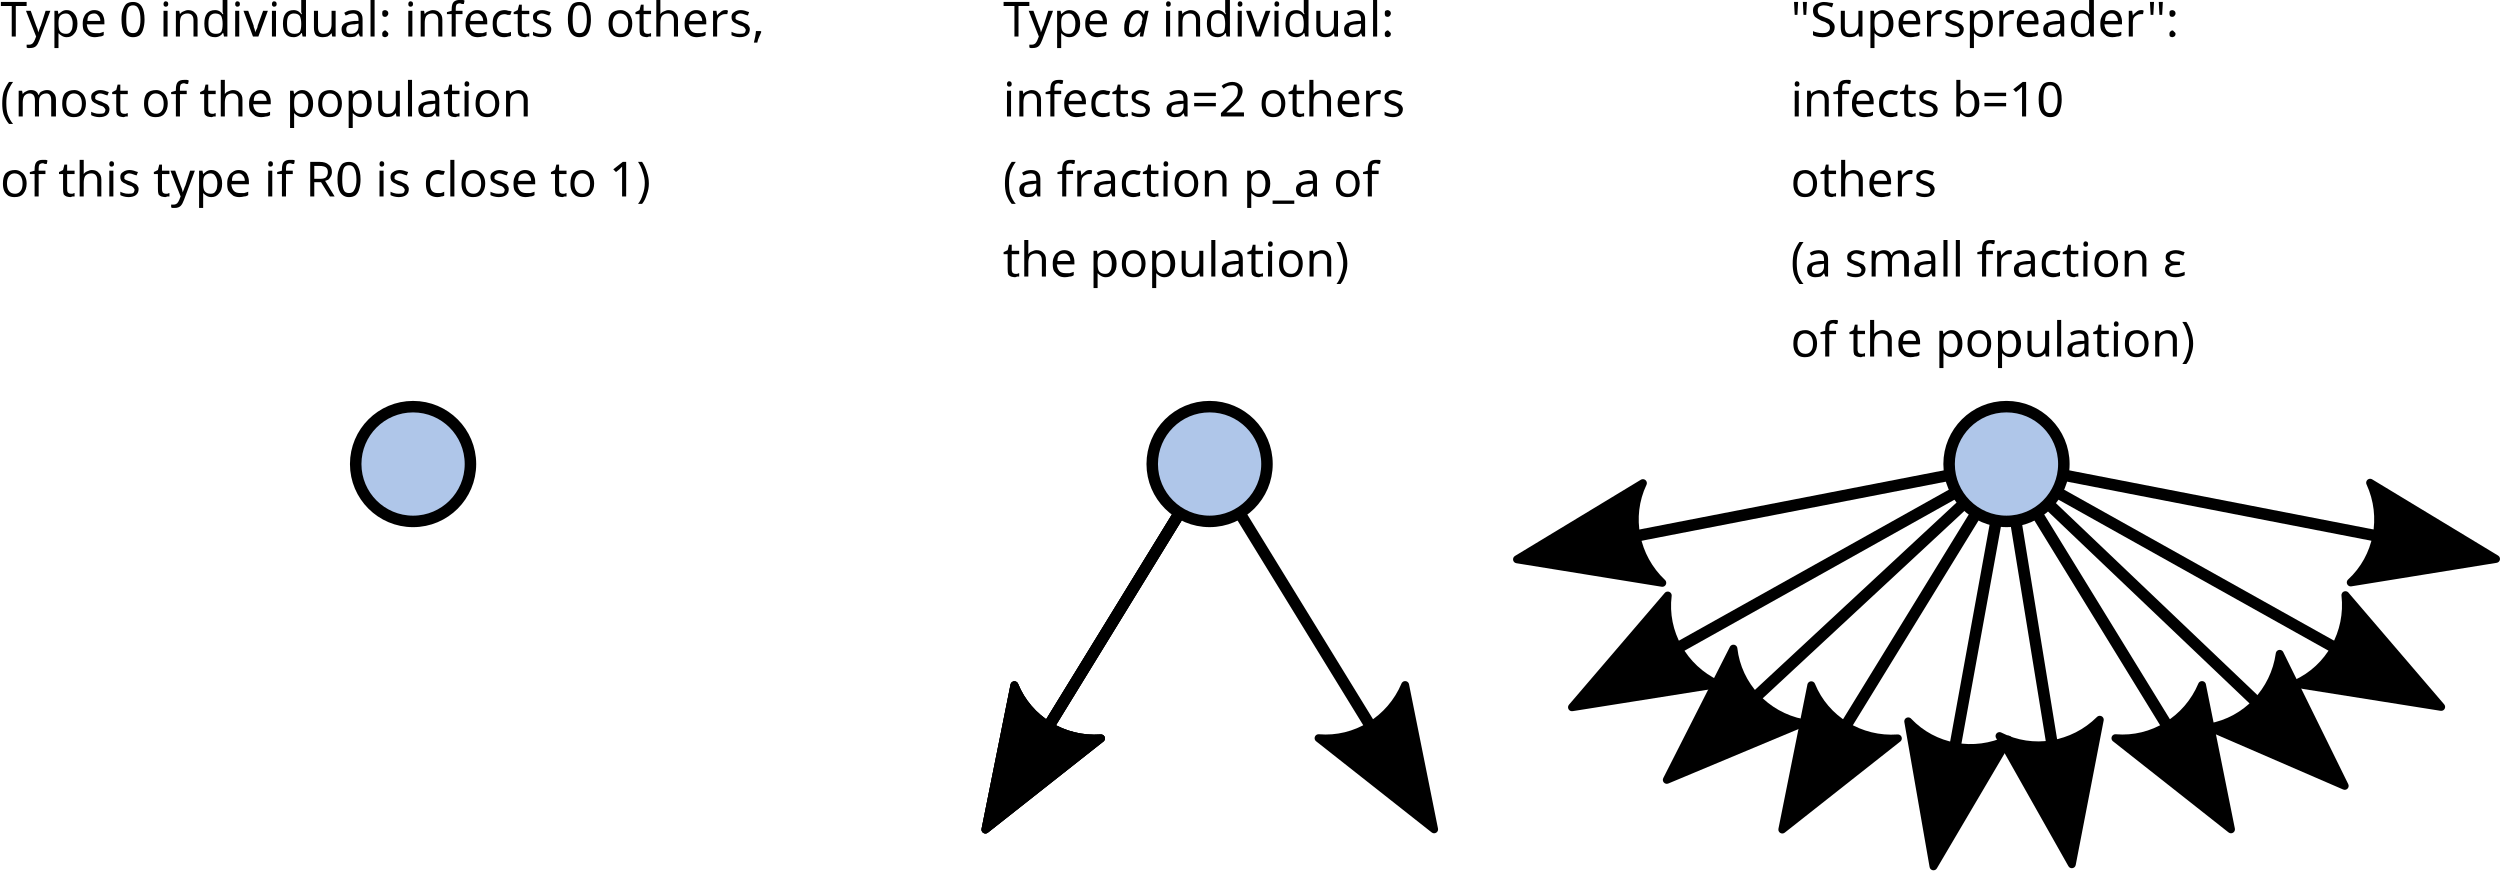
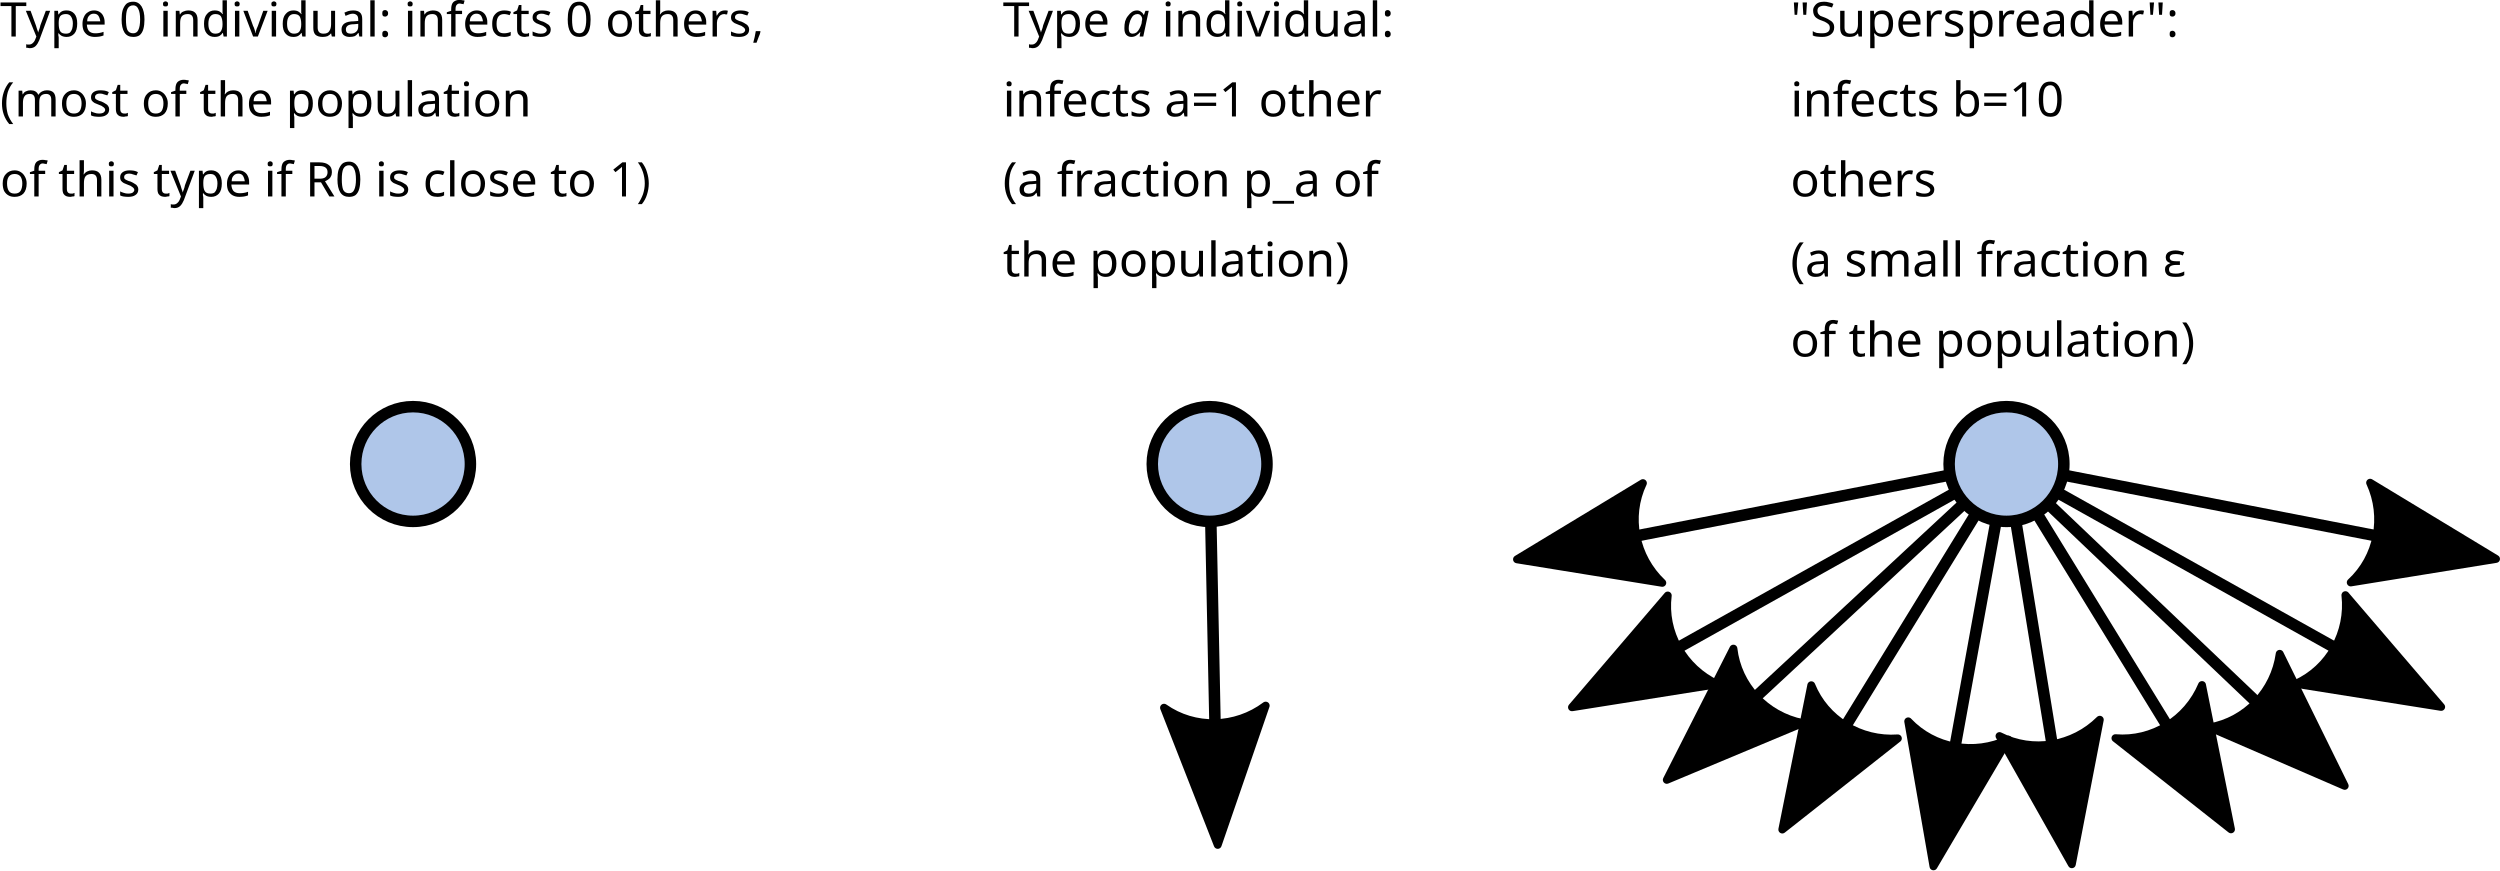
<svg xmlns="http://www.w3.org/2000/svg" width="107.591mm" height="37.453mm" viewBox="0 0 107.591 37.453" version="1.1" id="svg8">
  <defs id="defs2">
    <marker orient="auto" refY="0" refX="0" id="marker5706" style="overflow:visible">
      <path id="path5704" style="fill:#000000;fill-opacity:1;fill-rule:evenodd;stroke:#000000;stroke-width:0.625;stroke-linejoin:round;stroke-opacity:1" d="M 8.719,4.034 -2.207,0.016 8.719,-4.002 c -1.745,2.372 -1.735,5.617 -6e-7,8.035 z" transform="matrix(-1.1,0,0,-1.1,-1.1,0)" />
    </marker>
    <marker orient="auto" refY="0" refX="0" id="marker5598" style="overflow:visible">
      <path id="path5596" style="fill:#000000;fill-opacity:1;fill-rule:evenodd;stroke:#000000;stroke-width:0.625;stroke-linejoin:round;stroke-opacity:1" d="M 8.719,4.034 -2.207,0.016 8.719,-4.002 c -1.745,2.372 -1.735,5.617 -6e-7,8.035 z" transform="matrix(-1.1,0,0,-1.1,-1.1,0)" />
    </marker>
    <marker style="overflow:visible" id="marker5136" refX="0" refY="0" orient="auto">
      <path transform="matrix(-1.1,0,0,-1.1,-1.1,0)" d="M 8.719,4.034 -2.207,0.016 8.719,-4.002 c -1.745,2.372 -1.735,5.617 -6e-7,8.035 z" style="fill:#000000;fill-opacity:1;fill-rule:evenodd;stroke:#000000;stroke-width:0.625;stroke-linejoin:round;stroke-opacity:1" id="path5134" />
    </marker>
    <marker orient="auto" refY="0" refX="0" id="marker4617" style="overflow:visible">
      <path id="path4615" style="fill:#000000;fill-opacity:1;fill-rule:evenodd;stroke:#000000;stroke-width:0.625;stroke-linejoin:round;stroke-opacity:1" d="M 8.719,4.034 -2.207,0.016 8.719,-4.002 c -1.745,2.372 -1.735,5.617 -6e-7,8.035 z" transform="matrix(-1.1,0,0,-1.1,-1.1,0)" />
    </marker>
    <marker style="overflow:visible" id="marker4047" refX="0" refY="0" orient="auto">
      <path transform="matrix(-1.1,0,0,-1.1,-1.1,0)" d="M 8.719,4.034 -2.207,0.016 8.719,-4.002 c -1.745,2.372 -1.735,5.617 -6e-7,8.035 z" style="fill:#000000;fill-opacity:1;fill-rule:evenodd;stroke:#000000;stroke-width:0.625;stroke-linejoin:round;stroke-opacity:1" id="path4045" />
    </marker>
    <marker orient="auto" refY="0" refX="0" id="marker3519" style="overflow:visible">
      <path id="path3517" style="fill:#000000;fill-opacity:1;fill-rule:evenodd;stroke:#000000;stroke-width:0.625;stroke-linejoin:round;stroke-opacity:1" d="M 8.719,4.034 -2.207,0.016 8.719,-4.002 c -1.745,2.372 -1.735,5.617 -6e-7,8.035 z" transform="matrix(-1.1,0,0,-1.1,-1.1,0)" />
    </marker>
    <marker style="overflow:visible" id="marker3015" refX="0" refY="0" orient="auto">
      <path transform="matrix(-1.1,0,0,-1.1,-1.1,0)" d="M 8.719,4.034 -2.207,0.016 8.719,-4.002 c -1.745,2.372 -1.735,5.617 -6e-7,8.035 z" style="fill:#000000;fill-opacity:1;fill-rule:evenodd;stroke:#000000;stroke-width:0.625;stroke-linejoin:round;stroke-opacity:1" id="path3013" />
    </marker>
    <marker orient="auto" refY="0" refX="0" id="marker2721" style="overflow:visible">
      <path id="path2719" style="fill:#000000;fill-opacity:1;fill-rule:evenodd;stroke:#000000;stroke-width:0.625;stroke-linejoin:round;stroke-opacity:1" d="M 8.719,4.034 -2.207,0.016 8.719,-4.002 c -1.745,2.372 -1.735,5.617 -6e-7,8.035 z" transform="matrix(-1.1,0,0,-1.1,-1.1,0)" />
    </marker>
    <marker style="overflow:visible" id="marker2307" refX="0" refY="0" orient="auto">
      <path transform="matrix(-1.1,0,0,-1.1,-1.1,0)" d="M 8.719,4.034 -2.207,0.016 8.719,-4.002 c -1.745,2.372 -1.735,5.617 -6e-7,8.035 z" style="fill:#000000;fill-opacity:1;fill-rule:evenodd;stroke:#000000;stroke-width:0.625;stroke-linejoin:round;stroke-opacity:1" id="path2305" />
    </marker>
    <marker orient="auto" refY="0" refX="0" id="marker1923" style="overflow:visible">
      <path id="path1921" style="fill:#000000;fill-opacity:1;fill-rule:evenodd;stroke:#000000;stroke-width:0.625;stroke-linejoin:round;stroke-opacity:1" d="M 8.719,4.034 -2.207,0.016 8.719,-4.002 c -1.745,2.372 -1.735,5.617 -6e-7,8.035 z" transform="matrix(-1.1,0,0,-1.1,-1.1,0)" />
    </marker>
    <marker style="overflow:visible" id="marker1431" refX="0" refY="0" orient="auto">
      <path transform="matrix(-1.1,0,0,-1.1,-1.1,0)" d="M 8.719,4.034 -2.207,0.016 8.719,-4.002 c -1.745,2.372 -1.735,5.617 -6e-7,8.035 z" style="fill:#000000;fill-opacity:1;fill-rule:evenodd;stroke:#000000;stroke-width:0.625;stroke-linejoin:round;stroke-opacity:1" id="path1429" />
    </marker>
-     <marker style="overflow:visible" id="marker1269" refX="0" refY="0" orient="auto">
-       <path transform="matrix(-1.1,0,0,-1.1,-1.1,0)" d="M 8.719,4.034 -2.207,0.016 8.719,-4.002 c -1.745,2.372 -1.735,5.617 -6e-7,8.035 z" style="fill:#000000;fill-opacity:1;fill-rule:evenodd;stroke:#000000;stroke-width:0.625;stroke-linejoin:round;stroke-opacity:1" id="path1267" />
-     </marker>
    <marker orient="auto" refY="0" refX="0" id="marker1221" style="overflow:visible">
      <path id="path1219" style="fill:#000000;fill-opacity:1;fill-rule:evenodd;stroke:#000000;stroke-width:0.625;stroke-linejoin:round;stroke-opacity:1" d="M 8.719,4.034 -2.207,0.016 8.719,-4.002 c -1.745,2.372 -1.735,5.617 -6e-7,8.035 z" transform="matrix(-1.1,0,0,-1.1,-1.1,0)" />
-     </marker>
-     <marker style="overflow:visible" id="marker1179" refX="0" refY="0" orient="auto">
-       <path transform="matrix(-1.1,0,0,-1.1,-1.1,0)" d="M 8.719,4.034 -2.207,0.016 8.719,-4.002 c -1.745,2.372 -1.735,5.617 -6e-7,8.035 z" style="fill:#000000;fill-opacity:1;fill-rule:evenodd;stroke:#000000;stroke-width:0.625;stroke-linejoin:round;stroke-opacity:1" id="path1177" />
-     </marker>
-     <marker orient="auto" refY="0" refX="0" id="Arrow2Lend" style="overflow:visible">
-       <path id="path850" style="fill:#000000;fill-opacity:1;fill-rule:evenodd;stroke:#000000;stroke-width:0.625;stroke-linejoin:round;stroke-opacity:1" d="M 8.719,4.034 -2.207,0.016 8.719,-4.002 c -1.745,2.372 -1.735,5.617 -6e-7,8.035 z" transform="matrix(-1.1,0,0,-1.1,-1.1,0)" />
    </marker>
  </defs>
  <g id="layer1" transform="translate(-8.50496,-111.9031)">
    <flowRoot xml:space="preserve" id="flowRoot5059" style="font-style:normal;font-weight:normal;font-size:10.667px;line-height:1.25;font-family:sans-serif;letter-spacing:0px;word-spacing:0px;fill:#000000;fill-opacity:1;stroke:none">
      <flowRegion id="flowRegion5061">
        <rect id="rect5063" width="21.786" height="23.214" x="66.786" y="522.52" />
      </flowRegion>
      <flowPara id="flowPara5065" />
    </flowRoot>
-     <g id="g1108" transform="matrix(1.866378,0,0,1.866378,-5.95769,-132.5736)">
-       <circle r="1.323" cy="141.69" cx="17.274" id="circle1167" style="opacity:1;fill:#afc6e9;fill-opacity:1;stroke:#000000;stroke-width:0.265" />
-       <text id="text5047" y="131.831" x="7.752" style="font-style:normal;font-weight:normal;font-size:1.476px;line-height:1.25;font-family:sans-serif;letter-spacing:0px;word-spacing:0px;fill:#000000;fill-opacity:1;stroke:none;stroke-width:0.138" xml:space="preserve">
-         <tspan id="tspan6303" style="font-size:1.107px;stroke-width:0.138" y="131.831" x="7.752">Type 0 individual: infects 0 others, </tspan>
-         <tspan id="tspan6462" style="font-size:1.107px;stroke-width:0.138" y="133.676" x="7.752">(most of the population  </tspan>
-         <tspan id="tspan6435" style="font-size:1.107px;stroke-width:0.138" y="135.521" x="7.752">of this type if R0 is close to 1)</tspan>
-         <tspan id="tspan5049" style="stroke-width:0.138" y="137.367" x="7.752" />
+     <g id="g1678">
+       <circle r="2.469" cy="131.873" cx="26.281" id="circle1167" style="opacity:1;fill:#afc6e9;fill-opacity:1;stroke:#000000;stroke-width:0.494" />
+       <text id="text5047" y="113.473" x="8.511" style="font-style:normal;font-weight:normal;font-size:2.755px;line-height:1.25;font-family:sans-serif;letter-spacing:0px;word-spacing:0px;fill:#000000;fill-opacity:1;stroke:none;stroke-width:0.258" xml:space="preserve">
+         <tspan id="tspan6303" style="font-size:2.066px;stroke-width:0.258" y="113.473" x="8.511">Type 0 individual: infects 0 others, </tspan>
+         <tspan id="tspan6462" style="font-size:2.066px;stroke-width:0.258" y="116.917" x="8.511">(most of the population  </tspan>
+         <tspan id="tspan6435" style="font-size:2.066px;stroke-width:0.258" y="120.361" x="8.511">of this type if R0 is close to 1)</tspan>
+         <tspan id="tspan5049" style="stroke-width:0.258" y="123.804" x="8.511" />
      </text>
-       <g transform="translate(-0.1529732,2.116667)" id="g5043">
-         <path style="fill:none;stroke:#000000;stroke-width:0.265;stroke-linecap:butt;stroke-linejoin:miter;stroke-miterlimit:4;stroke-dasharray:none;stroke-opacity:1;marker-end:url(#Arrow2Lend)" d="m 35.794,139.573 -4.989,8.126" id="path827" />
-         <path id="path1175" d="m 35.794,139.573 -4.989,8.126" style="fill:none;stroke:#000000;stroke-width:0.265;stroke-linecap:butt;stroke-linejoin:miter;stroke-miterlimit:4;stroke-dasharray:none;stroke-opacity:1;marker-end:url(#marker1179)" />
-         <path style="fill:none;stroke:#000000;stroke-width:0.265;stroke-linecap:butt;stroke-linejoin:miter;stroke-miterlimit:4;stroke-dasharray:none;stroke-opacity:1;marker-end:url(#marker1221)" d="m 35.794,139.573 -4.989,8.126" id="path1217" />
-         <path id="path1265" d="m 35.794,139.573 4.989,8.126" style="fill:none;stroke:#000000;stroke-width:0.265;stroke-linecap:butt;stroke-linejoin:miter;stroke-miterlimit:4;stroke-dasharray:none;stroke-opacity:1;marker-end:url(#marker1269)" />
-         <circle r="1.323" cy="139.573" cx="35.794" id="circle823" style="opacity:1;fill:#afc6e9;fill-opacity:1;stroke:#000000;stroke-width:0.265" />
+       <g id="g1641">
+         <path style="fill:none;stroke:#000000;stroke-width:0.495;stroke-linecap:butt;stroke-linejoin:miter;stroke-miterlimit:4;stroke-dasharray:none;stroke-opacity:1;marker-end:url(#marker1221)" d="m 60.563,131.873 0.326,15.734" id="path1217" />
+         <circle r="2.469" cy="131.873" cx="60.563" id="circle823" style="opacity:1;fill:#afc6e9;fill-opacity:1;stroke:#000000;stroke-width:0.494" />
+         <text id="text5083" y="113.473" x="51.667" style="font-style:normal;font-weight:normal;font-size:2.755px;line-height:1.25;font-family:sans-serif;letter-spacing:0px;word-spacing:0px;fill:#000000;fill-opacity:1;stroke:none;stroke-width:0.258" xml:space="preserve">
+           <tspan id="tspan5077" style="font-size:2.066px;stroke-width:0.258" y="113.473" x="51.667">Type <tspan style="font-style:italic;stroke-width:0.258" id="tspan5085">a </tspan>individual:</tspan>
+           <tspan id="tspan6238" style="font-size:2.066px;stroke-width:0.258" y="116.917" x="51.667">infects a=1 other</tspan>
+           <tspan id="tspan6248" style="font-size:2.066px;stroke-width:0.258" y="120.361" x="51.667">(a fraction p_a of</tspan>
+           <tspan id="tspan6360" style="font-size:2.066px;stroke-width:0.258" y="123.804" x="51.667">the population)</tspan>
+           <tspan id="tspan5081" style="stroke-width:0.258" y="127.248" x="51.667" />
+         </text>
      </g>
-       <text xml:space="preserve" style="font-style:normal;font-weight:normal;font-size:1.476px;line-height:1.25;font-family:sans-serif;letter-spacing:0px;word-spacing:0px;fill:#000000;fill-opacity:1;stroke:none;stroke-width:0.138" x="30.875" y="131.831" id="text5083">
-         <tspan x="30.875" y="131.831" style="font-size:1.107px;stroke-width:0.138" id="tspan5077">Type <tspan id="tspan5085" style="font-style:italic">a </tspan>individual:</tspan>
-         <tspan x="30.875" y="133.676" style="font-size:1.107px;stroke-width:0.138" id="tspan6238">infects a=2 others</tspan>
-         <tspan x="30.875" y="135.521" style="font-size:1.107px;stroke-width:0.138" id="tspan6248">(a fraction p_a of</tspan>
-         <tspan x="30.875" y="137.367" style="font-size:1.107px;stroke-width:0.138" id="tspan6360">the population)</tspan>
-         <tspan x="30.875" y="139.212" style="stroke-width:0.138" id="tspan5081" />
+       <text id="text5103" y="113.473" x="85.566" style="font-style:normal;font-weight:normal;font-size:2.755px;line-height:1.25;font-family:sans-serif;letter-spacing:0px;word-spacing:0px;fill:#000000;fill-opacity:1;stroke:none;stroke-width:0.258" xml:space="preserve">
+         <tspan id="tspan5097" style="font-size:2.066px;stroke-width:0.258" y="113.473" x="85.566">"Superspreader":</tspan>
+         <tspan id="tspan5099" style="font-size:2.066px;stroke-width:0.258" y="116.917" x="85.566">infects b=10</tspan>
+         <tspan id="tspan5115" style="font-size:2.066px;stroke-width:0.258" y="120.361" x="85.566">others </tspan>
+         <tspan style="font-size:2.066px;stroke-width:0.258" y="123.804" x="85.566" id="tspan6246">(a small fraction ε</tspan>
+         <tspan style="font-size:2.066px;stroke-width:0.258" y="127.248" x="85.566" id="tspan6358">of the population)</tspan>
+         <tspan id="tspan5101" style="stroke-width:0.258" y="130.692" x="85.566" />
      </text>
-       <text id="text5103" y="131.831" x="49.038" style="font-style:normal;font-weight:normal;font-size:1.476px;line-height:1.25;font-family:sans-serif;letter-spacing:0px;word-spacing:0px;fill:#000000;fill-opacity:1;stroke:none;stroke-width:0.138" xml:space="preserve">
-         <tspan id="tspan5097" style="font-size:1.107px;stroke-width:0.138" y="131.831" x="49.038">"Superspreader":</tspan>
-         <tspan id="tspan5099" style="font-size:1.107px;stroke-width:0.138" y="133.676" x="49.038">infects b=10</tspan>
-         <tspan id="tspan5115" style="font-size:1.107px;stroke-width:0.138" y="135.521" x="49.038">others </tspan>
-         <tspan style="font-size:1.107px;stroke-width:0.138" y="137.367" x="49.038" id="tspan6246">(a small fraction ε</tspan>
-         <tspan style="font-size:1.107px;stroke-width:0.138" y="139.212" x="49.038" id="tspan6358">of the population)</tspan>
-         <tspan id="tspan5101" style="stroke-width:0.138" y="141.057" x="49.038" />
-       </text>
-       <g transform="translate(2.346958,2.116667)" id="g6187">
+       <g transform="matrix(1.866378,0,0,1.866378,-1.577379,-128.6232)" id="g6187">
        <path style="fill:none;stroke:#000000;stroke-width:0.265;stroke-linecap:butt;stroke-linejoin:miter;stroke-miterlimit:4;stroke-dasharray:none;stroke-opacity:1;marker-end:url(#marker4617)" d="m 51.669,139.573 -9.714,5.433" id="path4613" />
        <path id="path1427" d="m 51.669,139.573 -4.989,8.126" style="fill:none;stroke:#000000;stroke-width:0.265;stroke-linecap:butt;stroke-linejoin:miter;stroke-miterlimit:4;stroke-dasharray:none;stroke-opacity:1;marker-end:url(#marker1431)" />
        <path style="fill:none;stroke:#000000;stroke-width:0.265;stroke-linecap:butt;stroke-linejoin:miter;stroke-miterlimit:4;stroke-dasharray:none;stroke-opacity:1;marker-end:url(#marker1923)" d="m 51.669,139.573 4.989,8.126" id="path1919" />
        <path id="path2303" d="m 51.669,139.573 -1.625,8.93" style="fill:none;stroke:#000000;stroke-width:0.265;stroke-linecap:butt;stroke-linejoin:miter;stroke-miterlimit:4;stroke-dasharray:none;stroke-opacity:1;marker-end:url(#marker2307)" />
        <path style="fill:none;stroke:#000000;stroke-width:0.265;stroke-linecap:butt;stroke-linejoin:miter;stroke-miterlimit:4;stroke-dasharray:none;stroke-opacity:1;marker-end:url(#marker2721)" d="m 51.669,139.573 1.446,8.882" id="path2717" />
        <path id="path3011" d="m 51.669,139.573 7.541,7.182" style="fill:none;stroke:#000000;stroke-width:0.265;stroke-linecap:butt;stroke-linejoin:miter;stroke-miterlimit:4;stroke-dasharray:none;stroke-opacity:1;marker-end:url(#marker3015)" />
        <path style="fill:none;stroke:#000000;stroke-width:0.265;stroke-linecap:butt;stroke-linejoin:miter;stroke-miterlimit:4;stroke-dasharray:none;stroke-opacity:1;marker-end:url(#marker3519)" d="m 51.669,139.573 -7.578,7.04" id="path3515" />
        <path id="path4043" d="m 51.669,139.573 9.714,5.433" style="fill:none;stroke:#000000;stroke-width:0.265;stroke-linecap:butt;stroke-linejoin:miter;stroke-miterlimit:4;stroke-dasharray:none;stroke-opacity:1;marker-end:url(#marker4047)" />
        <path id="path5132" d="m 51.669,139.573 -10.942,2.126" style="fill:none;stroke:#000000;stroke-width:0.265;stroke-linecap:butt;stroke-linejoin:miter;stroke-miterlimit:4;stroke-dasharray:none;stroke-opacity:1;marker-end:url(#marker5136)" />
        <path style="fill:none;stroke:#000000;stroke-width:0.265;stroke-linecap:butt;stroke-linejoin:miter;stroke-miterlimit:4;stroke-dasharray:none;stroke-opacity:1;marker-end:url(#marker5706)" d="m 51.669,139.573 10.942,2.126" id="path5702" />
        <circle style="opacity:1;fill:#afc6e9;fill-opacity:1;stroke:#000000;stroke-width:0.265" id="circle1165" cx="51.669" cy="139.573" r="1.323" />
      </g>
    </g>
    <flowRoot xml:space="preserve" id="flowRoot6307" style="font-style:normal;font-weight:normal;font-size:10.667px;line-height:1.25;font-family:sans-serif;letter-spacing:0px;word-spacing:0px;fill:#000000;fill-opacity:1;stroke:none">
      <flowRegion id="flowRegion6309">
        <rect id="rect6311" width="63.929" height="77.857" x="31.429" y="477.877" />
      </flowRegion>
      <flowPara id="flowPara6313" />
    </flowRoot>
  </g>
</svg>
